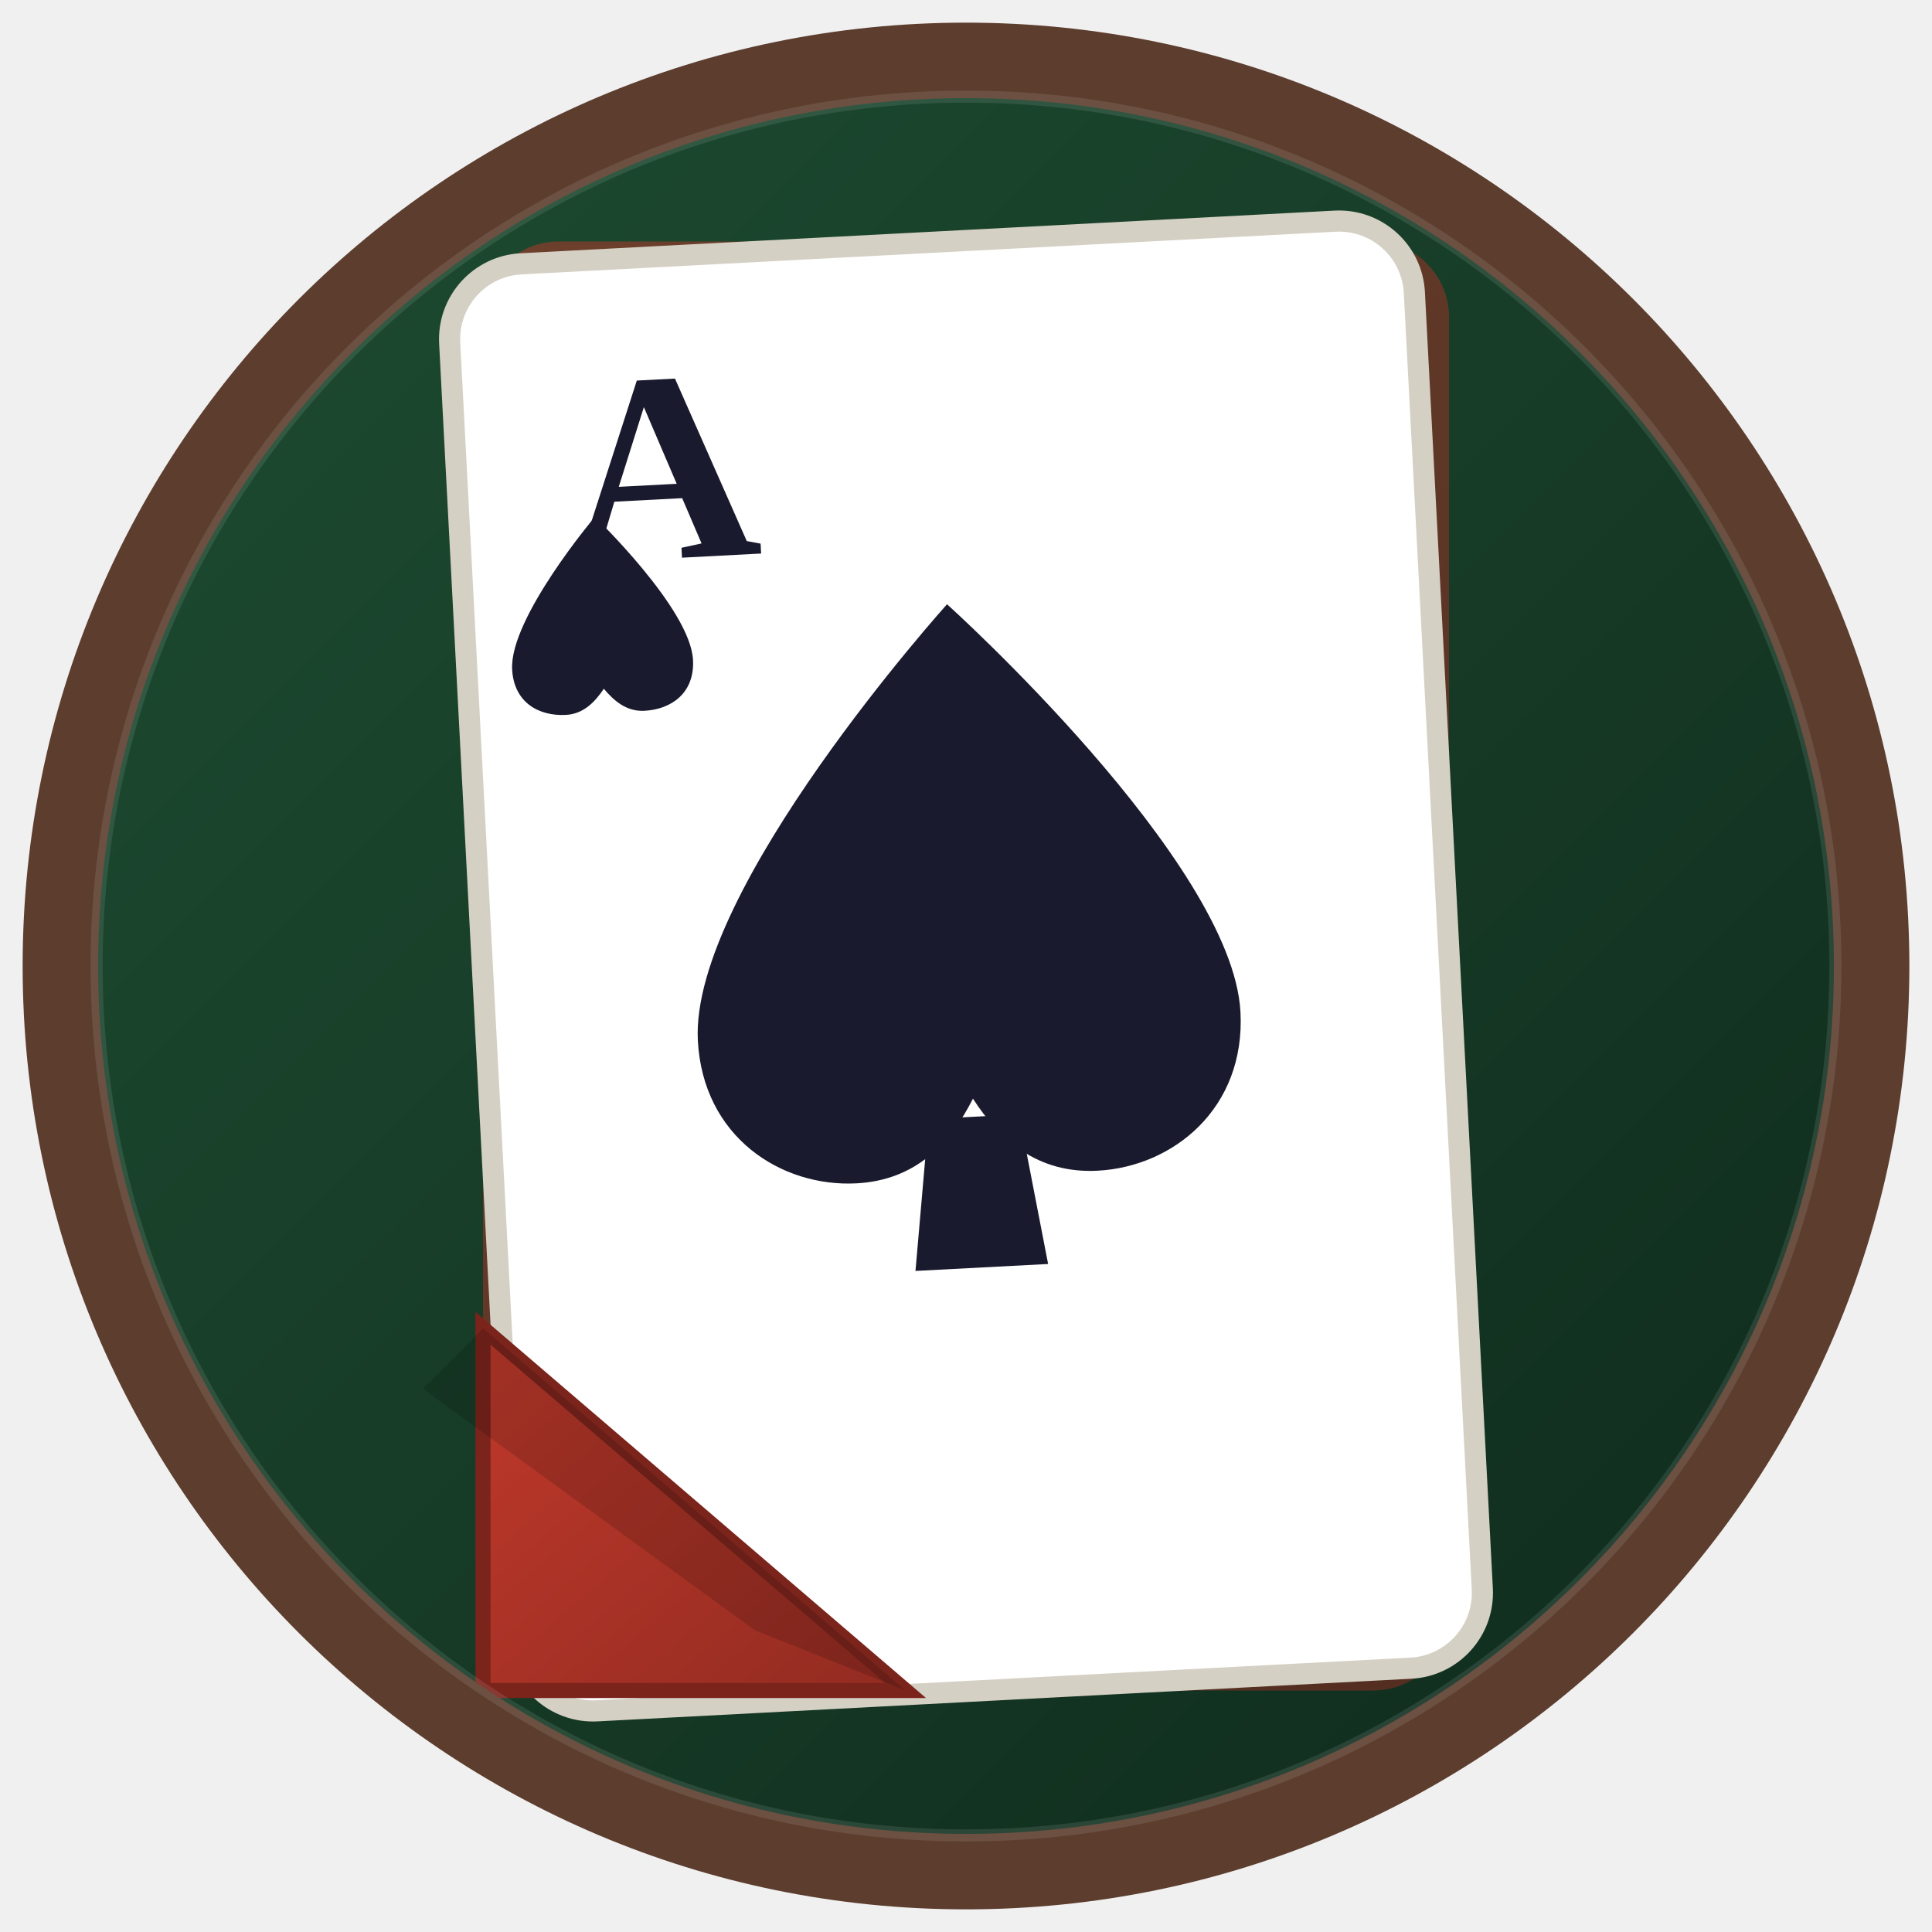
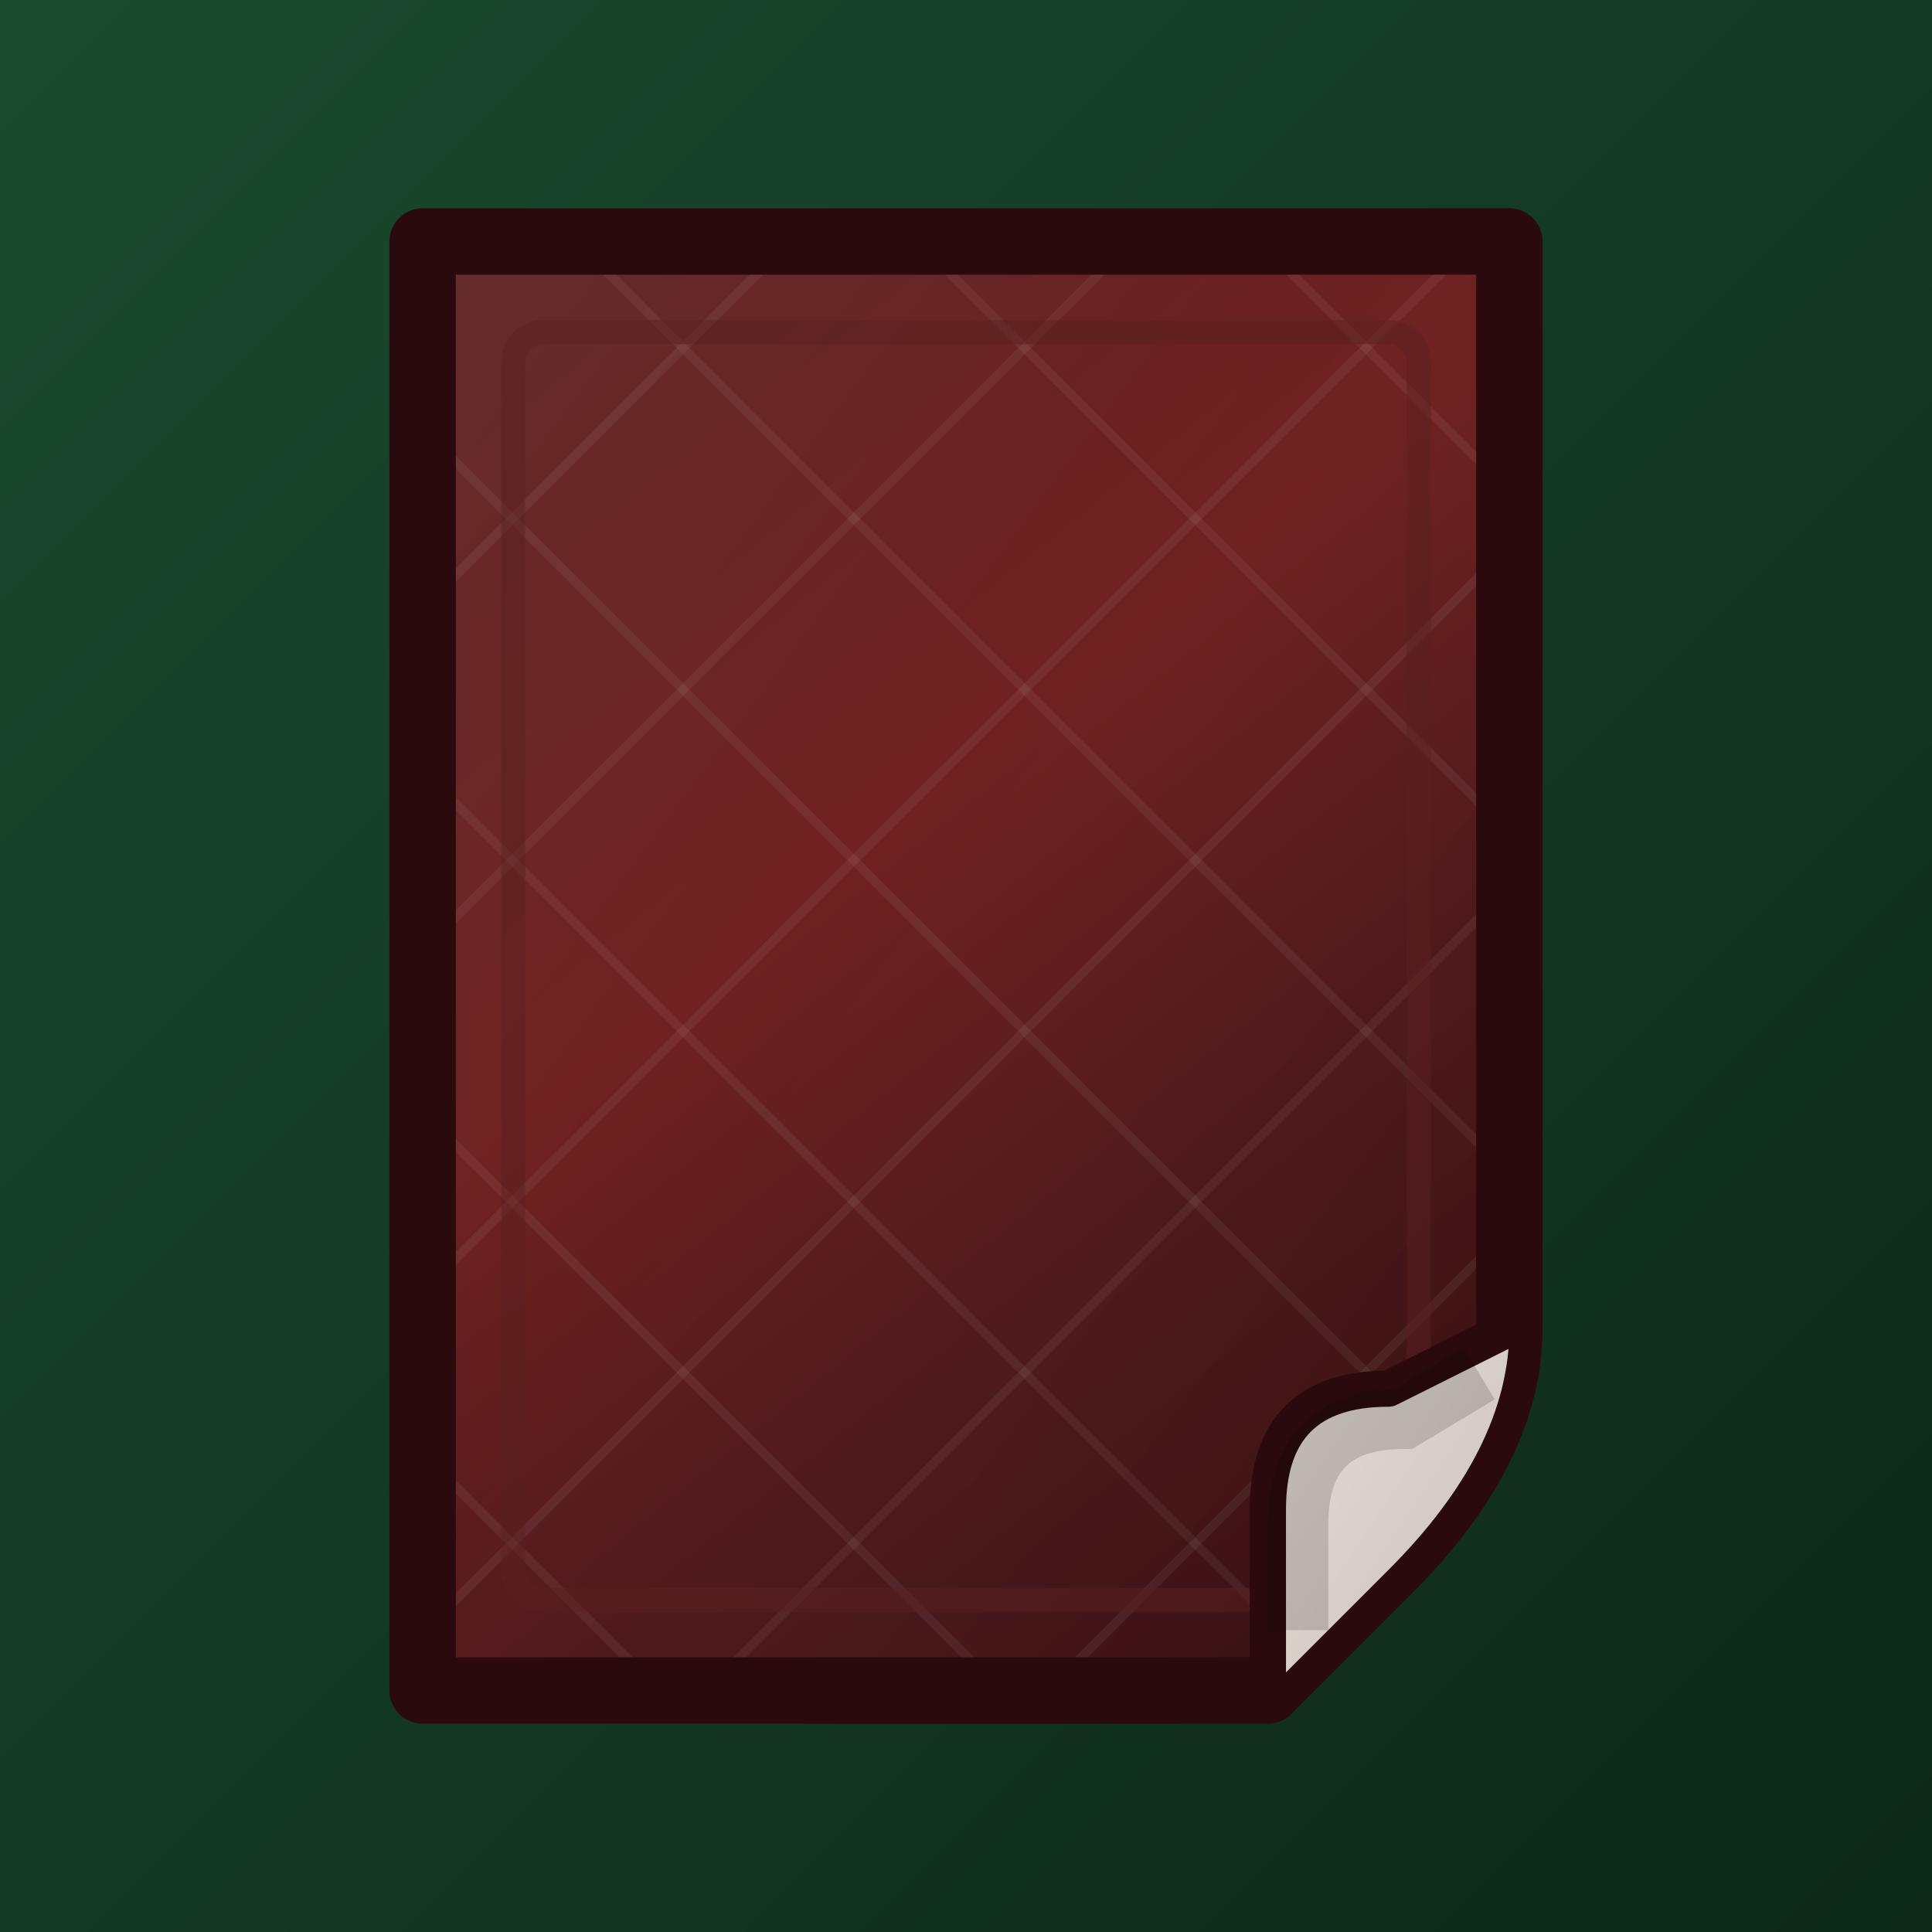
<svg xmlns="http://www.w3.org/2000/svg" viewBox="0 0 64 64" width="64" height="64">
  <defs>
-     <linearGradient id="felt" x1="0" y1="0" x2="1" y2="1">
-       <stop offset="0%" stop-color="#1e4d32" />
-       <stop offset="100%" stop-color="#0f2a1c" />
+     <linearGradient id="bg" x1="0" y1="0" x2="1" y2="1">
+       <stop offset="0%" stop-color="#1a4a2e" />
+       <stop offset="100%" stop-color="#0d2818" />
    </linearGradient>
-     <linearGradient id="cardBack" x1="0" y1="0" x2="1" y2="1">
-       <stop offset="0%" stop-color="#c0392b" />
-       <stop offset="100%" stop-color="#922b21" />
+     <linearGradient id="card" x1="0.2" y1="0" x2="0.8" y2="1">
+       <stop offset="0%" stop-color="#5a1a1a" />
+       <stop offset="40%" stop-color="#6b1a1a" />
+       <stop offset="70%" stop-color="#4a1215" />
+       <stop offset="100%" stop-color="#3a0e10" />
    </linearGradient>
-     <clipPath id="roundClip">
-       <circle cx="32" cy="32" r="30" />
+     <linearGradient id="cardShine" x1="0" y1="0" x2="1" y2="1">
+       <stop offset="0%" stop-color="#fff" stop-opacity="0.08" />
+       <stop offset="40%" stop-color="#fff" stop-opacity="0.03" />
+       <stop offset="100%" stop-color="#000" stop-opacity="0.1" />
+     </linearGradient>
+     <linearGradient id="fold" x1="0" y1="0" x2="1" y2="1">
+       <stop offset="0%" stop-color="#e8e0d8" />
+       <stop offset="100%" stop-color="#c8c0b8" />
+     </linearGradient>
+     <pattern id="diamond" x="0" y="0" width="8" height="8" patternUnits="userSpaceOnUse" patternTransform="rotate(45)">
+       <rect width="8" height="8" fill="none" />
+       <line x1="0" y1="0" x2="0" y2="8" stroke="#fff" stroke-opacity="0.06" stroke-width="0.6" />
+       <line x1="0" y1="0" x2="8" y2="0" stroke="#fff" stroke-opacity="0.06" stroke-width="0.6" />
+     </pattern>
+     <clipPath id="cardClip">
+       <path d="M14 8 L50 8 L50 44 Q50 48 46 52 L42 56 L14 56 Z" />
    </clipPath>
  </defs>
-   <circle cx="32" cy="32" r="30" fill="url(#felt)" />
-   <g clip-path="url(#roundClip)">
-     <rect x="16" y="8" width="32" height="48" rx="2.5" fill="url(#cardBack)" opacity="0.5" />
-     <g transform="rotate(-3, 32, 32)">
-       <rect x="16" y="8" width="32" height="48" rx="2.5" fill="#fff" />
-       <rect x="16" y="8" width="32" height="48" rx="2.5" fill="none" stroke="#d5d0c4" stroke-width="0.7" />
-       <g transform="translate(32, 30)" fill="#1a1a2e">
-         <path d="M0 -10 C0 -10 -9 -1 -9 4 C-9 7.2 -6.5 9 -4 9 C-2 9 -0.8 7.8 0 6.4 C0.8 7.8 2 9 4 9 C6.5 9 9 7.2 9 4 C9 -1 0 -10 0 -10 Z" />
-         <path d="M-1.5 7 L-2.2 12 L2.2 12 L1.5 7 Z" />
-       </g>
-       <text x="19.5" y="18" font-family="Georgia, 'Times New Roman', serif" font-size="9" font-weight="bold" fill="#1a1a2e">A</text>
-       <g transform="translate(20.5, 20)" fill="#1a1a2e">
-         <path d="M0 -3.5 C0 -3.5 -3 -0.3 -3 1.4 C-3 2.5 -2.2 3 -1.3 3 C-0.7 3 -0.3 2.6 0 2.2 C0.3 2.6 0.7 3 1.3 3 C2.2 3 3 2.5 3 1.4 C3 -0.3 0 -3.5 0 -3.5 Z" />
-       </g>
-     </g>
-     <path d="M16 44 Q16 56 16 56 L30 56 Z" fill="url(#cardBack)" />
-     <path d="M16 44 Q16 56 16 56 L30 56 Z" fill="none" stroke="#7b241c" stroke-width="0.5" />
-     <path d="M16 44 L30 56 L25 54 L14 46 Z" fill="#000" opacity="0.15" />
+   <rect width="64" height="64" fill="url(#bg)" />
+   <g clip-path="url(#cardClip)">
+     <rect x="14" y="8" width="36" height="48" rx="2" fill="url(#card)" />
+     <rect x="14" y="8" width="36" height="48" rx="2" fill="url(#diamond)" />
+     <rect x="14" y="8" width="36" height="48" rx="2" fill="url(#cardShine)" />
  </g>
-   <circle cx="32" cy="32" r="30" fill="none" stroke="#5c3d2e" stroke-width="2.5" />
-   <circle cx="32" cy="32" r="28.8" fill="none" stroke="#fff" stroke-width="0.4" opacity="0.1" />
+   <path d="M14 8 L50 8 L50 44 Q50 48 46 52 L42 56 L14 56 Z" fill="none" stroke="#2a0a0c" stroke-width="2.2" stroke-linejoin="round" />
+   <rect x="17" y="11" width="30" height="42" rx="1" fill="none" stroke="#5a2020" stroke-width="0.8" stroke-opacity="0.5" clip-path="url(#cardClip)" />
+   <path d="M42 56 L42 50 Q42 46 46 46 L50 44 Q50 48 46 52 Z" fill="url(#fold)" />
+   <path d="M42 56 L42 50 Q42 46 46 46 L50 44" fill="none" stroke="#2a0a0c" stroke-width="1.2" stroke-linejoin="round" />
+   <path d="M43 54 L43 50.5 Q43 47 46.5 47 L49 45.5" fill="none" stroke="#000" stroke-opacity="0.15" stroke-width="2" />
</svg>
